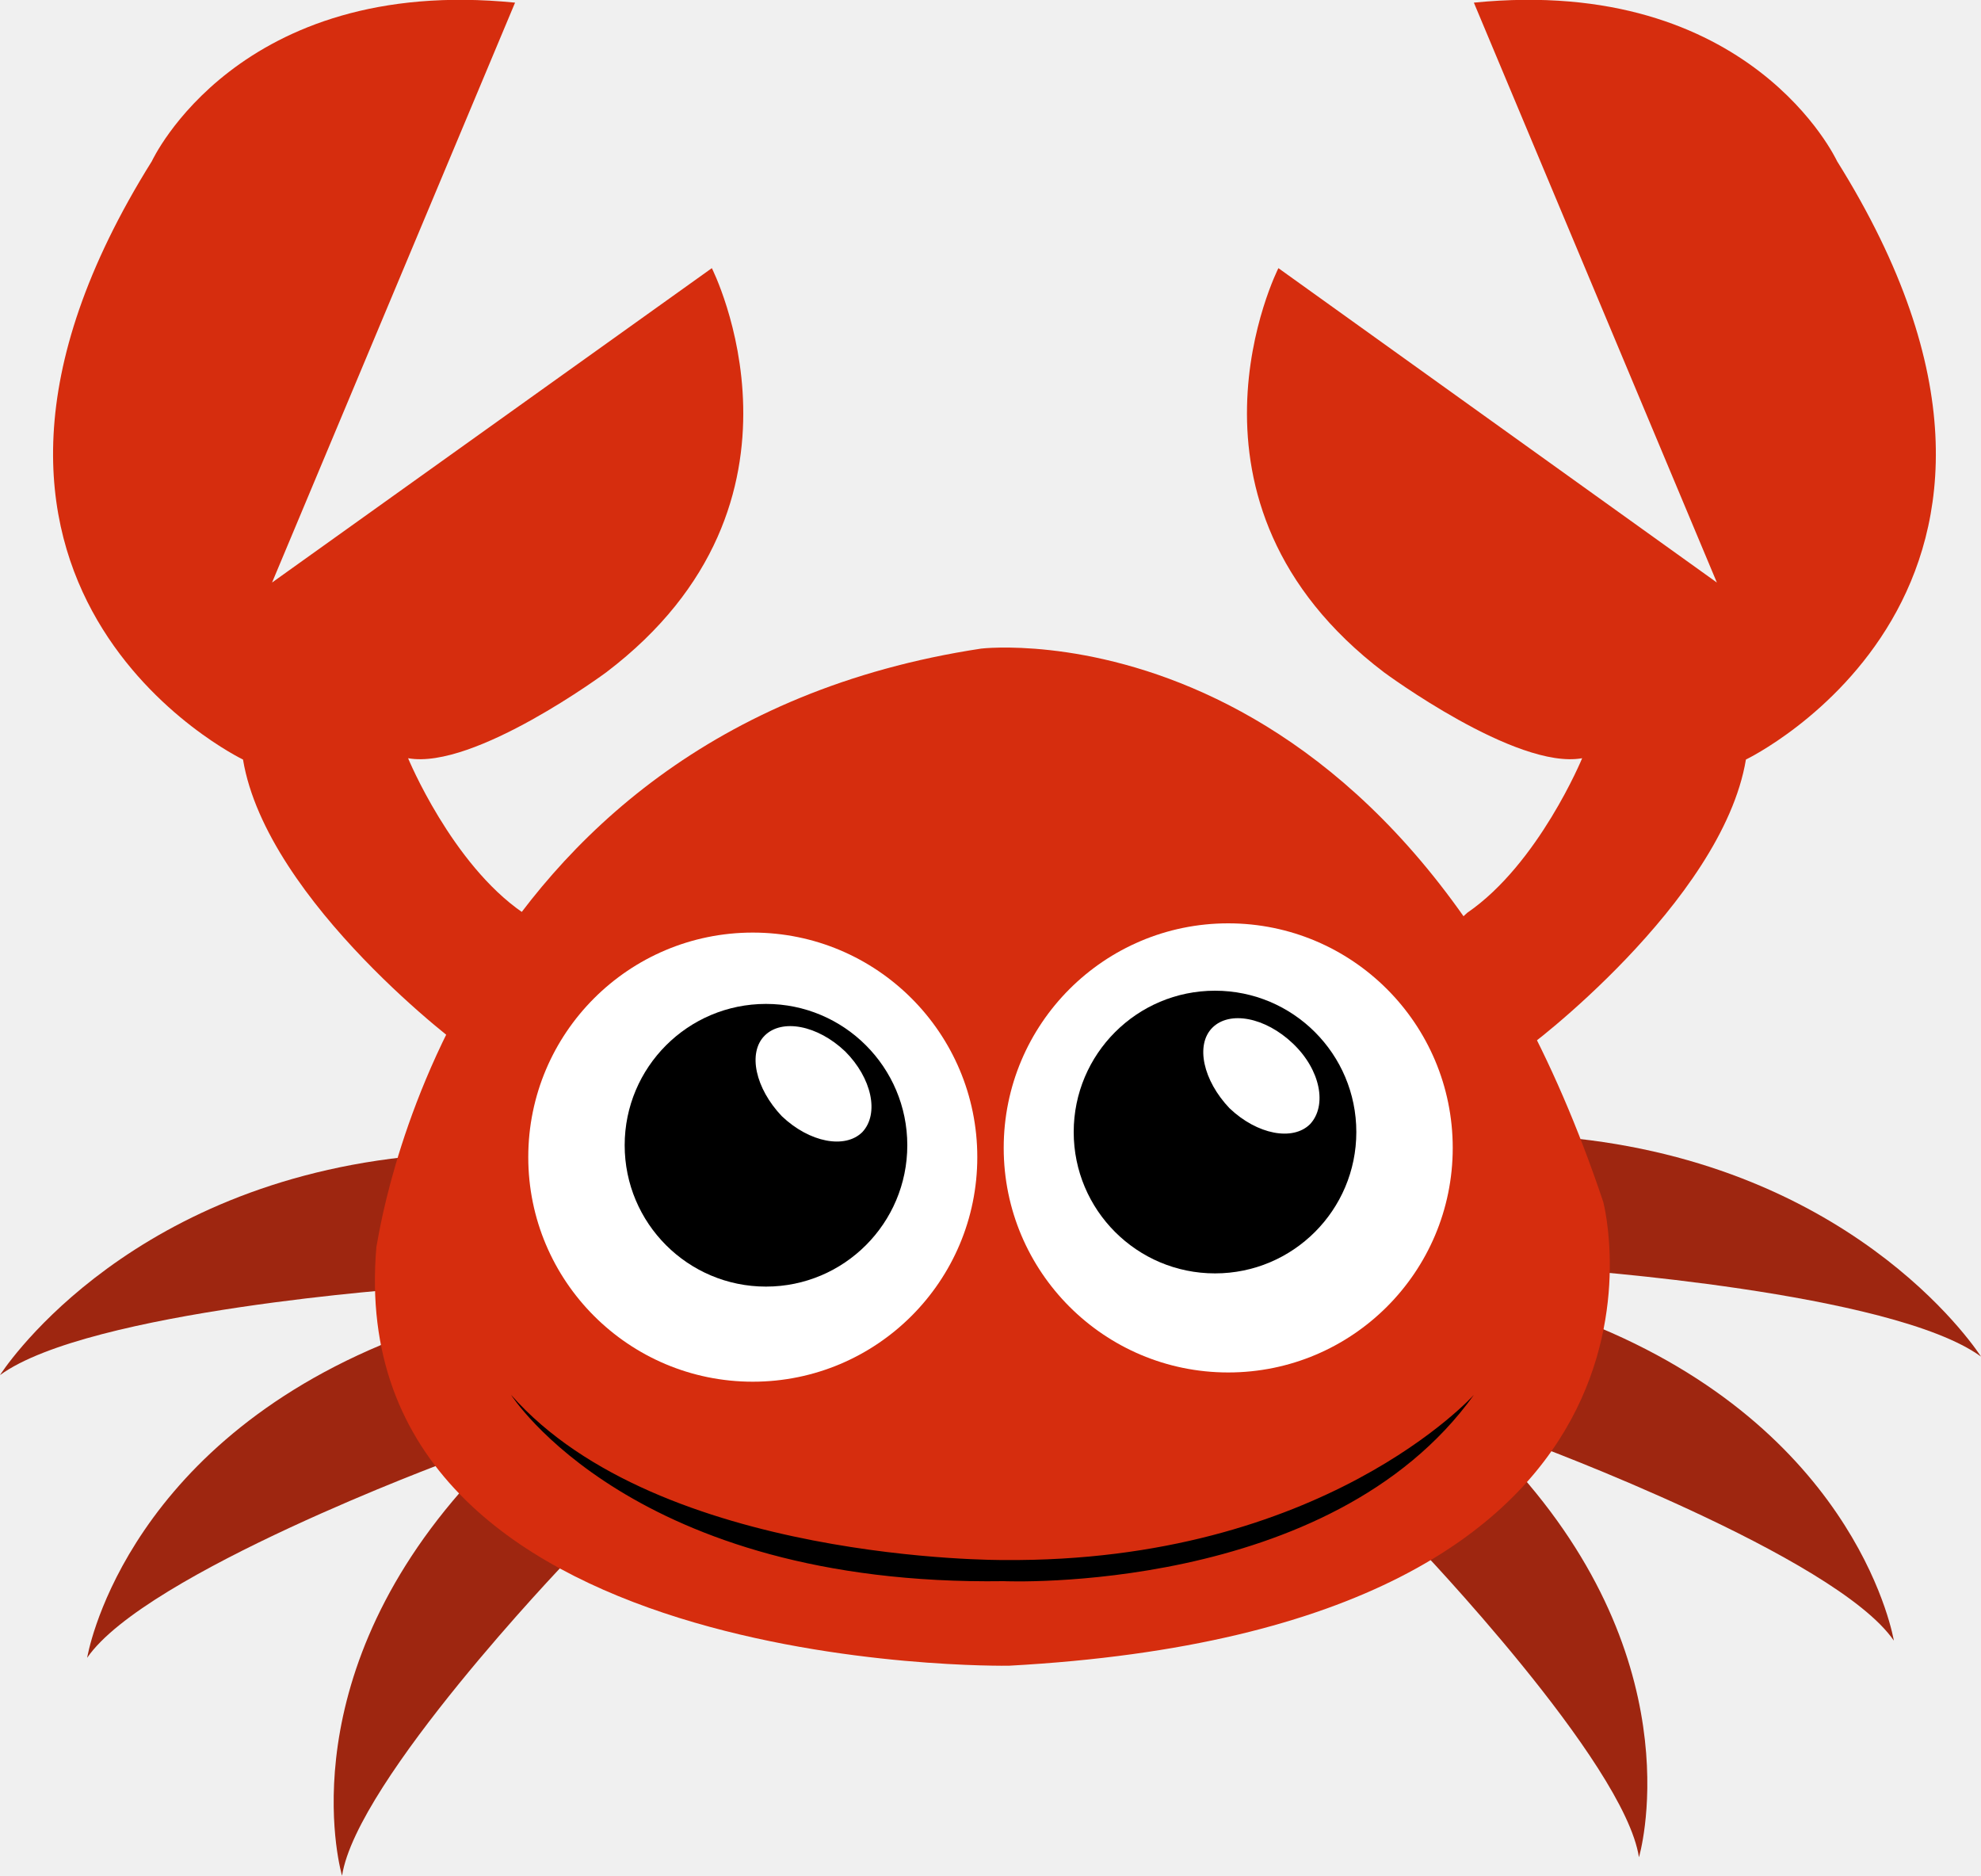
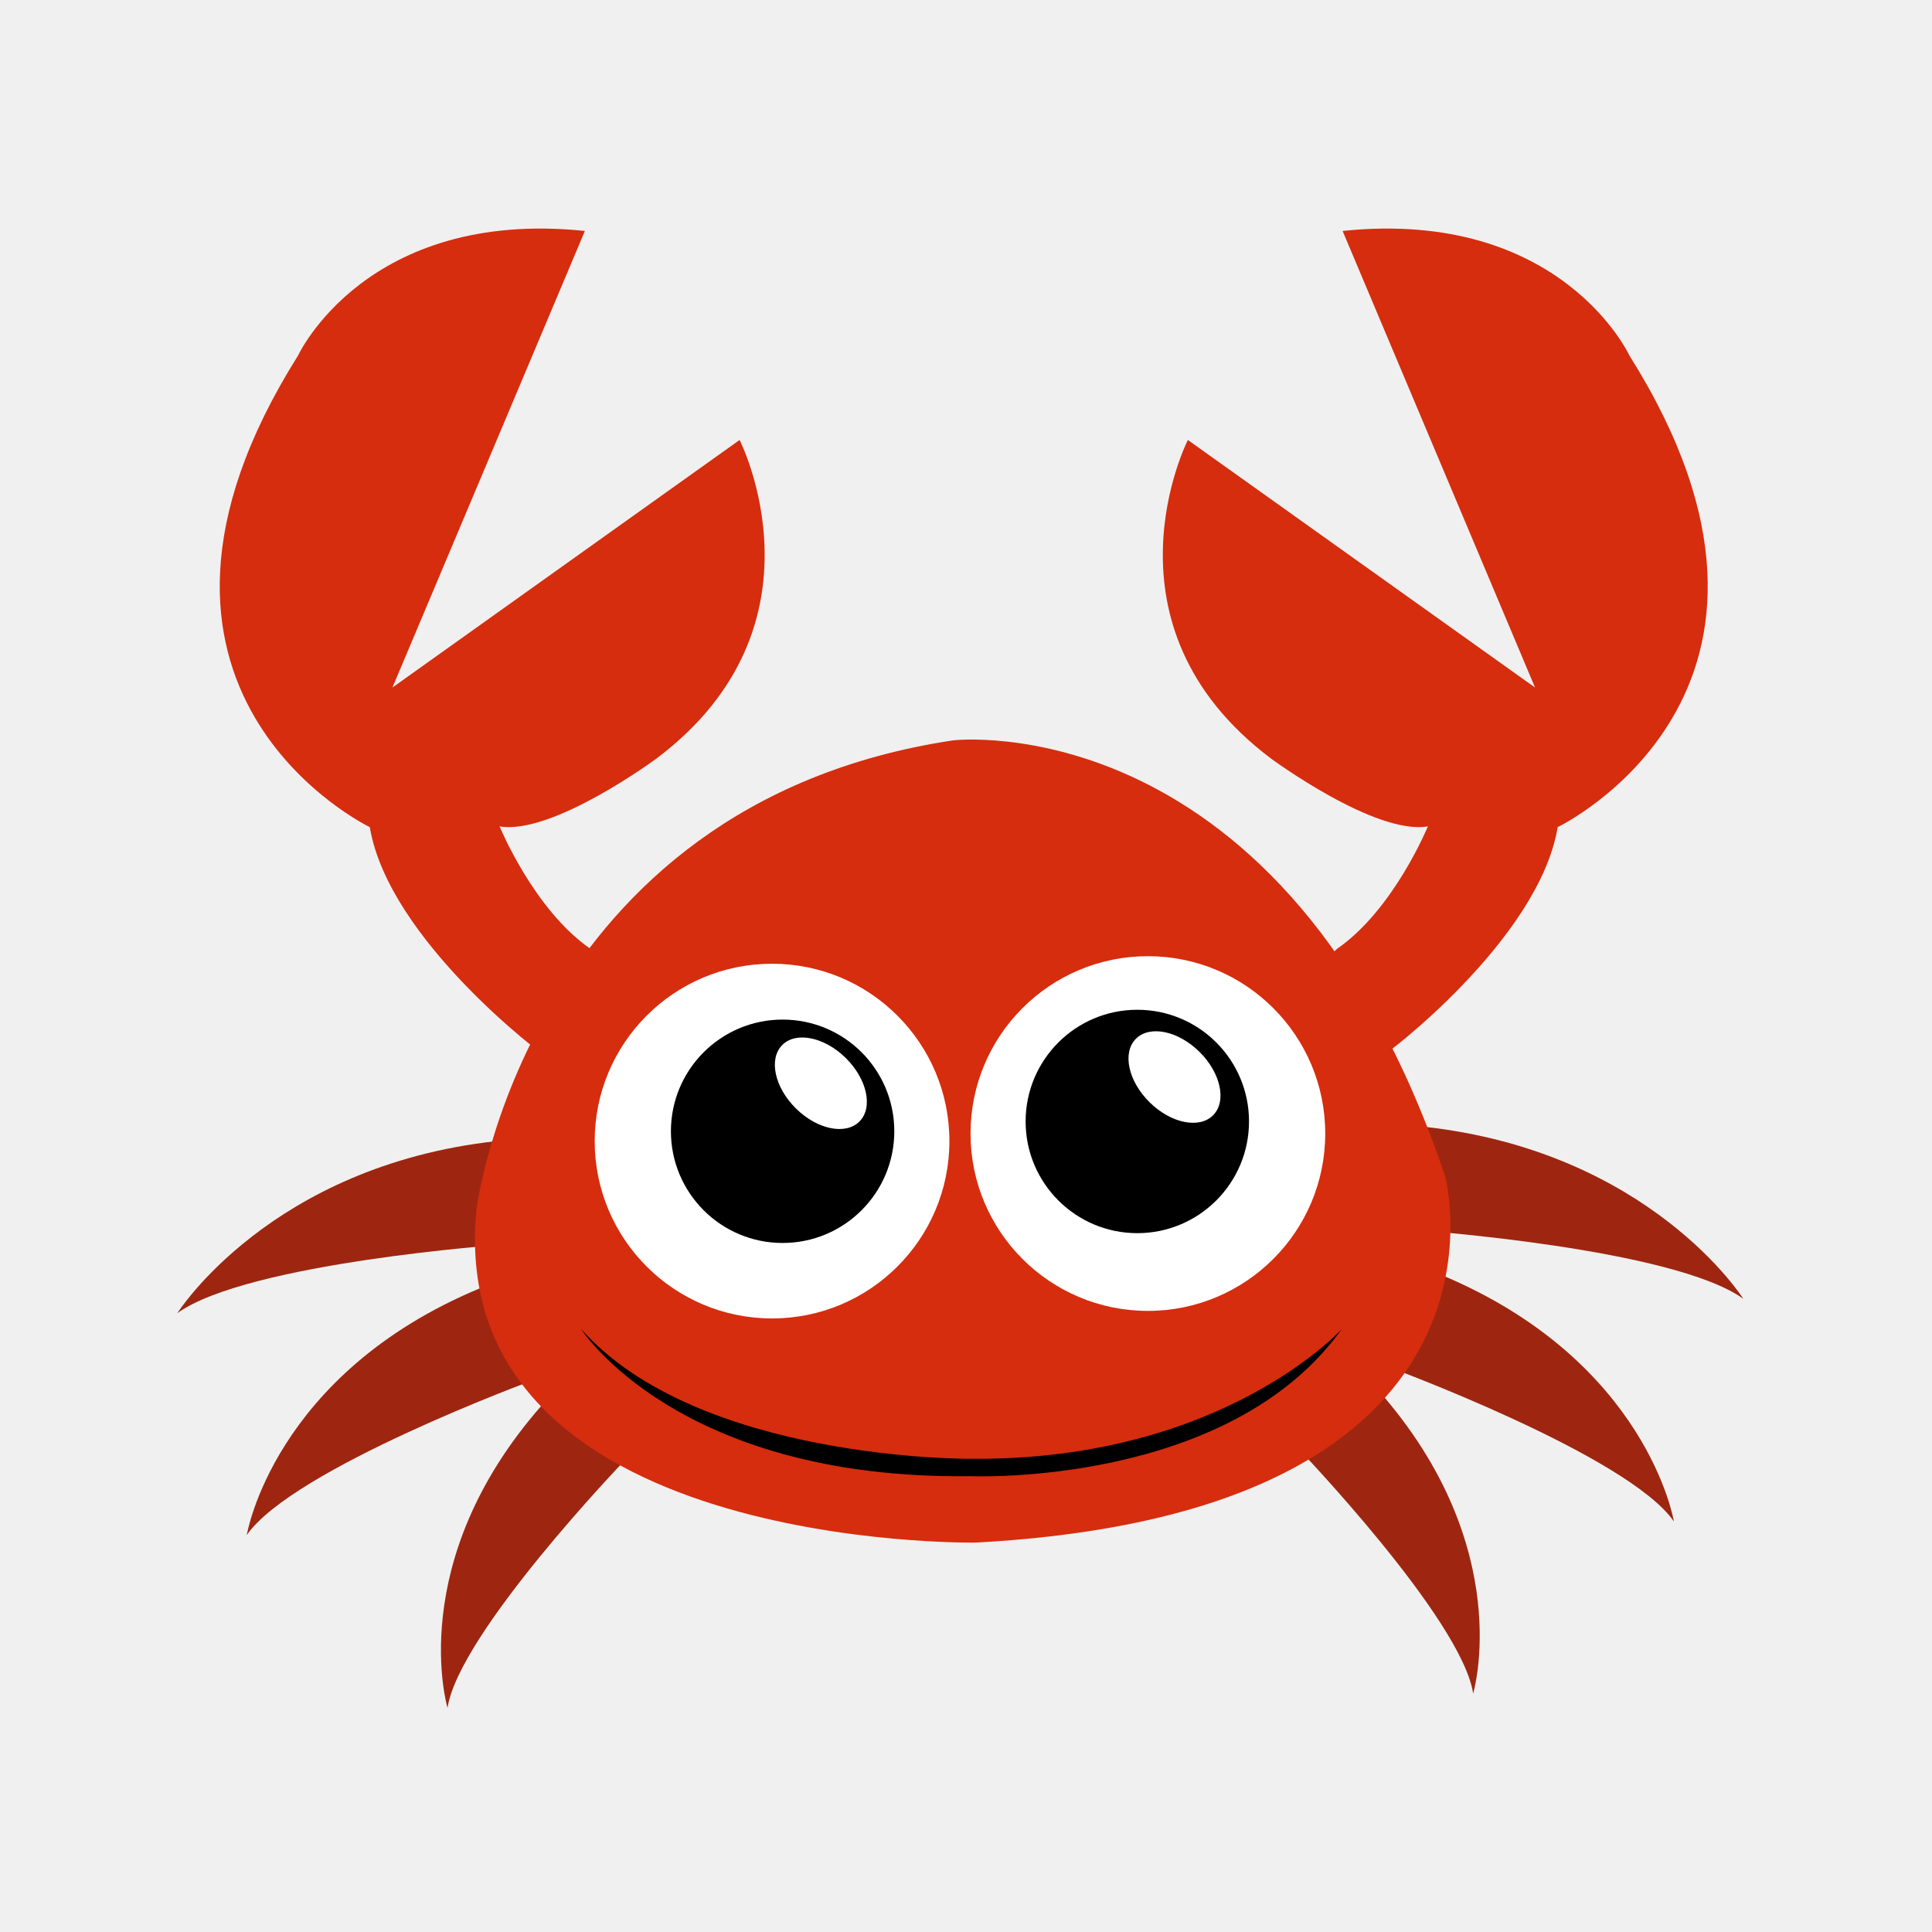
- <svg xmlns="http://www.w3.org/2000/svg" viewBox="0 0 150 142">
-   <path fill="#9E2610" d="M34 110.6s-23 8.5-27.4 14.9c0 0 2.5-15.4 22.3-23.7l5.1 8.8zM42.8 118.3S27 134.8 25.9 142c0 0-4.2-14 9-29.1l7.9 5.4zM31.3 97.5S6.7 99.2 0 104.1c0 0 8.9-14.1 30.6-16.5l.7 9.9zM116 109.3s23 8.5 27.4 14.9c0 0-2.5-15.4-22.3-23.7l-5.1 8.8z" />
-   <path fill="#D62D0E" d="M18.4 57.5s-27.1-13-6.9-45.3c0 0 6.5-14.1 27.5-12L20.6 44.1l33.3-23.8s9 17.7-8 30.6c0 0-10 7.4-15 6.5 0 0 3.3 8 8.7 11.7l2.5 2.3-6.9 8c.1.2-15-11.1-16.8-21.9z" />
-   <path fill="#9E2610" d="M107.2 116.9s15.8 16.5 16.9 23.7c0 0 4.2-14-9-29l-7.9 5.3zM118.7 96.1s24.6 1.7 31.3 6.6c0 0-8.9-14.1-30.6-16.5l-.7 9.9z" />
-   <path fill="#D62D0E" d="M132.2 57.5s27.1-13 6.9-45.3c0 0-6.5-14.1-27.5-12L130 44.1 96.8 20.3s-9 17.7 8 30.6c0 0 10 7.4 15 6.5 0 0-3.3 8-8.7 11.7l-2.5 2.3 6.9 8c-.1.2 14.9-11.1 16.7-21.9z" />
-   <path fill="#D62D0E" d="M74.3 49.1s31.8-3.8 47.1 41.9c0 0 8.5 32.2-45 35.1 0 0-50.7.9-47.9-31.7.1 0 4.9-39.1 45.8-45.3z" />
-   <ellipse fill="#FFF" cx="57" cy="87.6" rx="17" ry="17" />
-   <ellipse fill="#FFF" cx="93" cy="86.9" rx="17" ry="17" />
-   <ellipse cx="58" cy="86.7" rx="10.7" ry="10.7" />
-   <ellipse cx="92" cy="85.7" rx="10.7" ry="10.7" />
-   <path fill="#FFF" d="M91.8 77.8c1.3-1.3 4-.8 6.1 1.2s2.6 4.7 1.3 6.1c-1.3 1.3-4 .8-6.1-1.2-2-2.1-2.6-4.8-1.3-6.1zM57.9 78.4c1.3-1.3 4-.8 6.1 1.2 2 2 2.6 4.7 1.3 6.1-1.3 1.3-4 .8-6.1-1.2-2-2.1-2.6-4.8-1.3-6.1z" />
-   <path d="M38.7 105.6s9.2 14.5 37.3 14.1c0 0 24.7 1.1 35.6-14.1 0 0-11.4 12.7-35.6 12.5 0 0-26.1.2-37.3-12.5z" />
+ <svg xmlns="http://www.w3.org/2000/svg" version="1.1" id="Layer_1" x="0px" y="0px" viewBox="1.5 113.9 256 256" enable-background="new 1.5 113.9 256 256" xml:space="preserve">
+   <g>
+     <path fill="#9E2610" d="M72.1,296.8c0,0-31.8,11.7-37.9,20.5c0,0,3.5-21.3,30.9-32.7L72.1,296.8z" />
+     <path fill="#9E2610" d="M84.2,307.5c0,0-21.9,22.8-23.4,32.7c0,0-5.8-19.3,12.5-40.1L84.2,307.5z" />
+     <path fill="#9E2610" d="M68.3,278.8c0,0-34,2.4-43.3,9.1c0,0,12.3-19.5,42.3-22.8L68.3,278.8z" />
+     <path fill="#9E2610" d="M185.4,295c0,0,31.8,11.7,37.9,20.5c0,0-3.5-21.3-30.9-32.7L185.4,295z" />
+     <path fill="#D62D0E" d="M50.5,223.5c0,0-37.5-18-9.5-62.5c0,0,9-19.5,38-16.5L53.5,205l46-32.8c0,0,12.5,24.5-11,42.2   c0,0-13.8,10.2-20.8,9c0,0,4.5,11,12,16.2l3.5,3.2l-9.5,11C73.8,254,53,238.5,50.5,223.5z" />
+     <path fill="#9E2610" d="M173.3,305.6c0,0,21.9,22.8,23.4,32.7c0,0,5.8-19.3-12.5-40.1L173.3,305.6z" />
+     <path fill="#9E2610" d="M189.2,276.9c0,0,34,2.4,43.3,9.1c0,0-12.3-19.5-42.3-22.8L189.2,276.9z" />
+     <path fill="#D62D0E" d="M207.9,223.5c0,0,37.5-18,9.5-62.5c0,0-9-19.5-38-16.5l25.5,60.5l-46-32.8c0,0-12.5,24.5,11,42.2   c0,0,13.8,10.2,20.8,9c0,0-4.5,11-12,16.2l-3.5,3.2l9.5,11C184.7,254,205.4,238.5,207.9,223.5z" />
+     <path fill="#D62D0E" d="M127.8,212c0,0,44-5.2,65.2,57.8c0,0,11.8,44.5-62.2,48.5c0,0-70.2,1.2-66.2-43.8   C64.5,274.5,71.2,220.5,127.8,212z" />
+     <circle fill="#FFFFFF" cx="103.8" cy="265.1" r="23.5" />
+     <circle fill="#FFFFFF" cx="153.6" cy="264.1" r="23.5" />
+     <circle cx="105.2" cy="263.8" r="14.8" />
+     <circle cx="152.2" cy="262.5" r="14.8" />
+     <ellipse transform="matrix(0.7025 -0.7116 0.7116 0.7025 -135.8324 188.1426)" fill="#FFFFFF" cx="157.1" cy="256.6" rx="4.7" ry="7.2" />
+     <ellipse transform="matrix(0.7025 -0.7116 0.7116 0.7025 -150.3835 155.1026)" fill="#FFFFFF" cx="110.3" cy="257.4" rx="4.7" ry="7.2" />
+     <path d="M78.5,290c0,0,12.7,20,51.6,19.5c0,0,34.2,1.5,49.2-19.5c0,0-15.8,17.5-49.2,17.2C130.1,307.2,94,307.5,78.5,290z" />
+   </g>
</svg>
